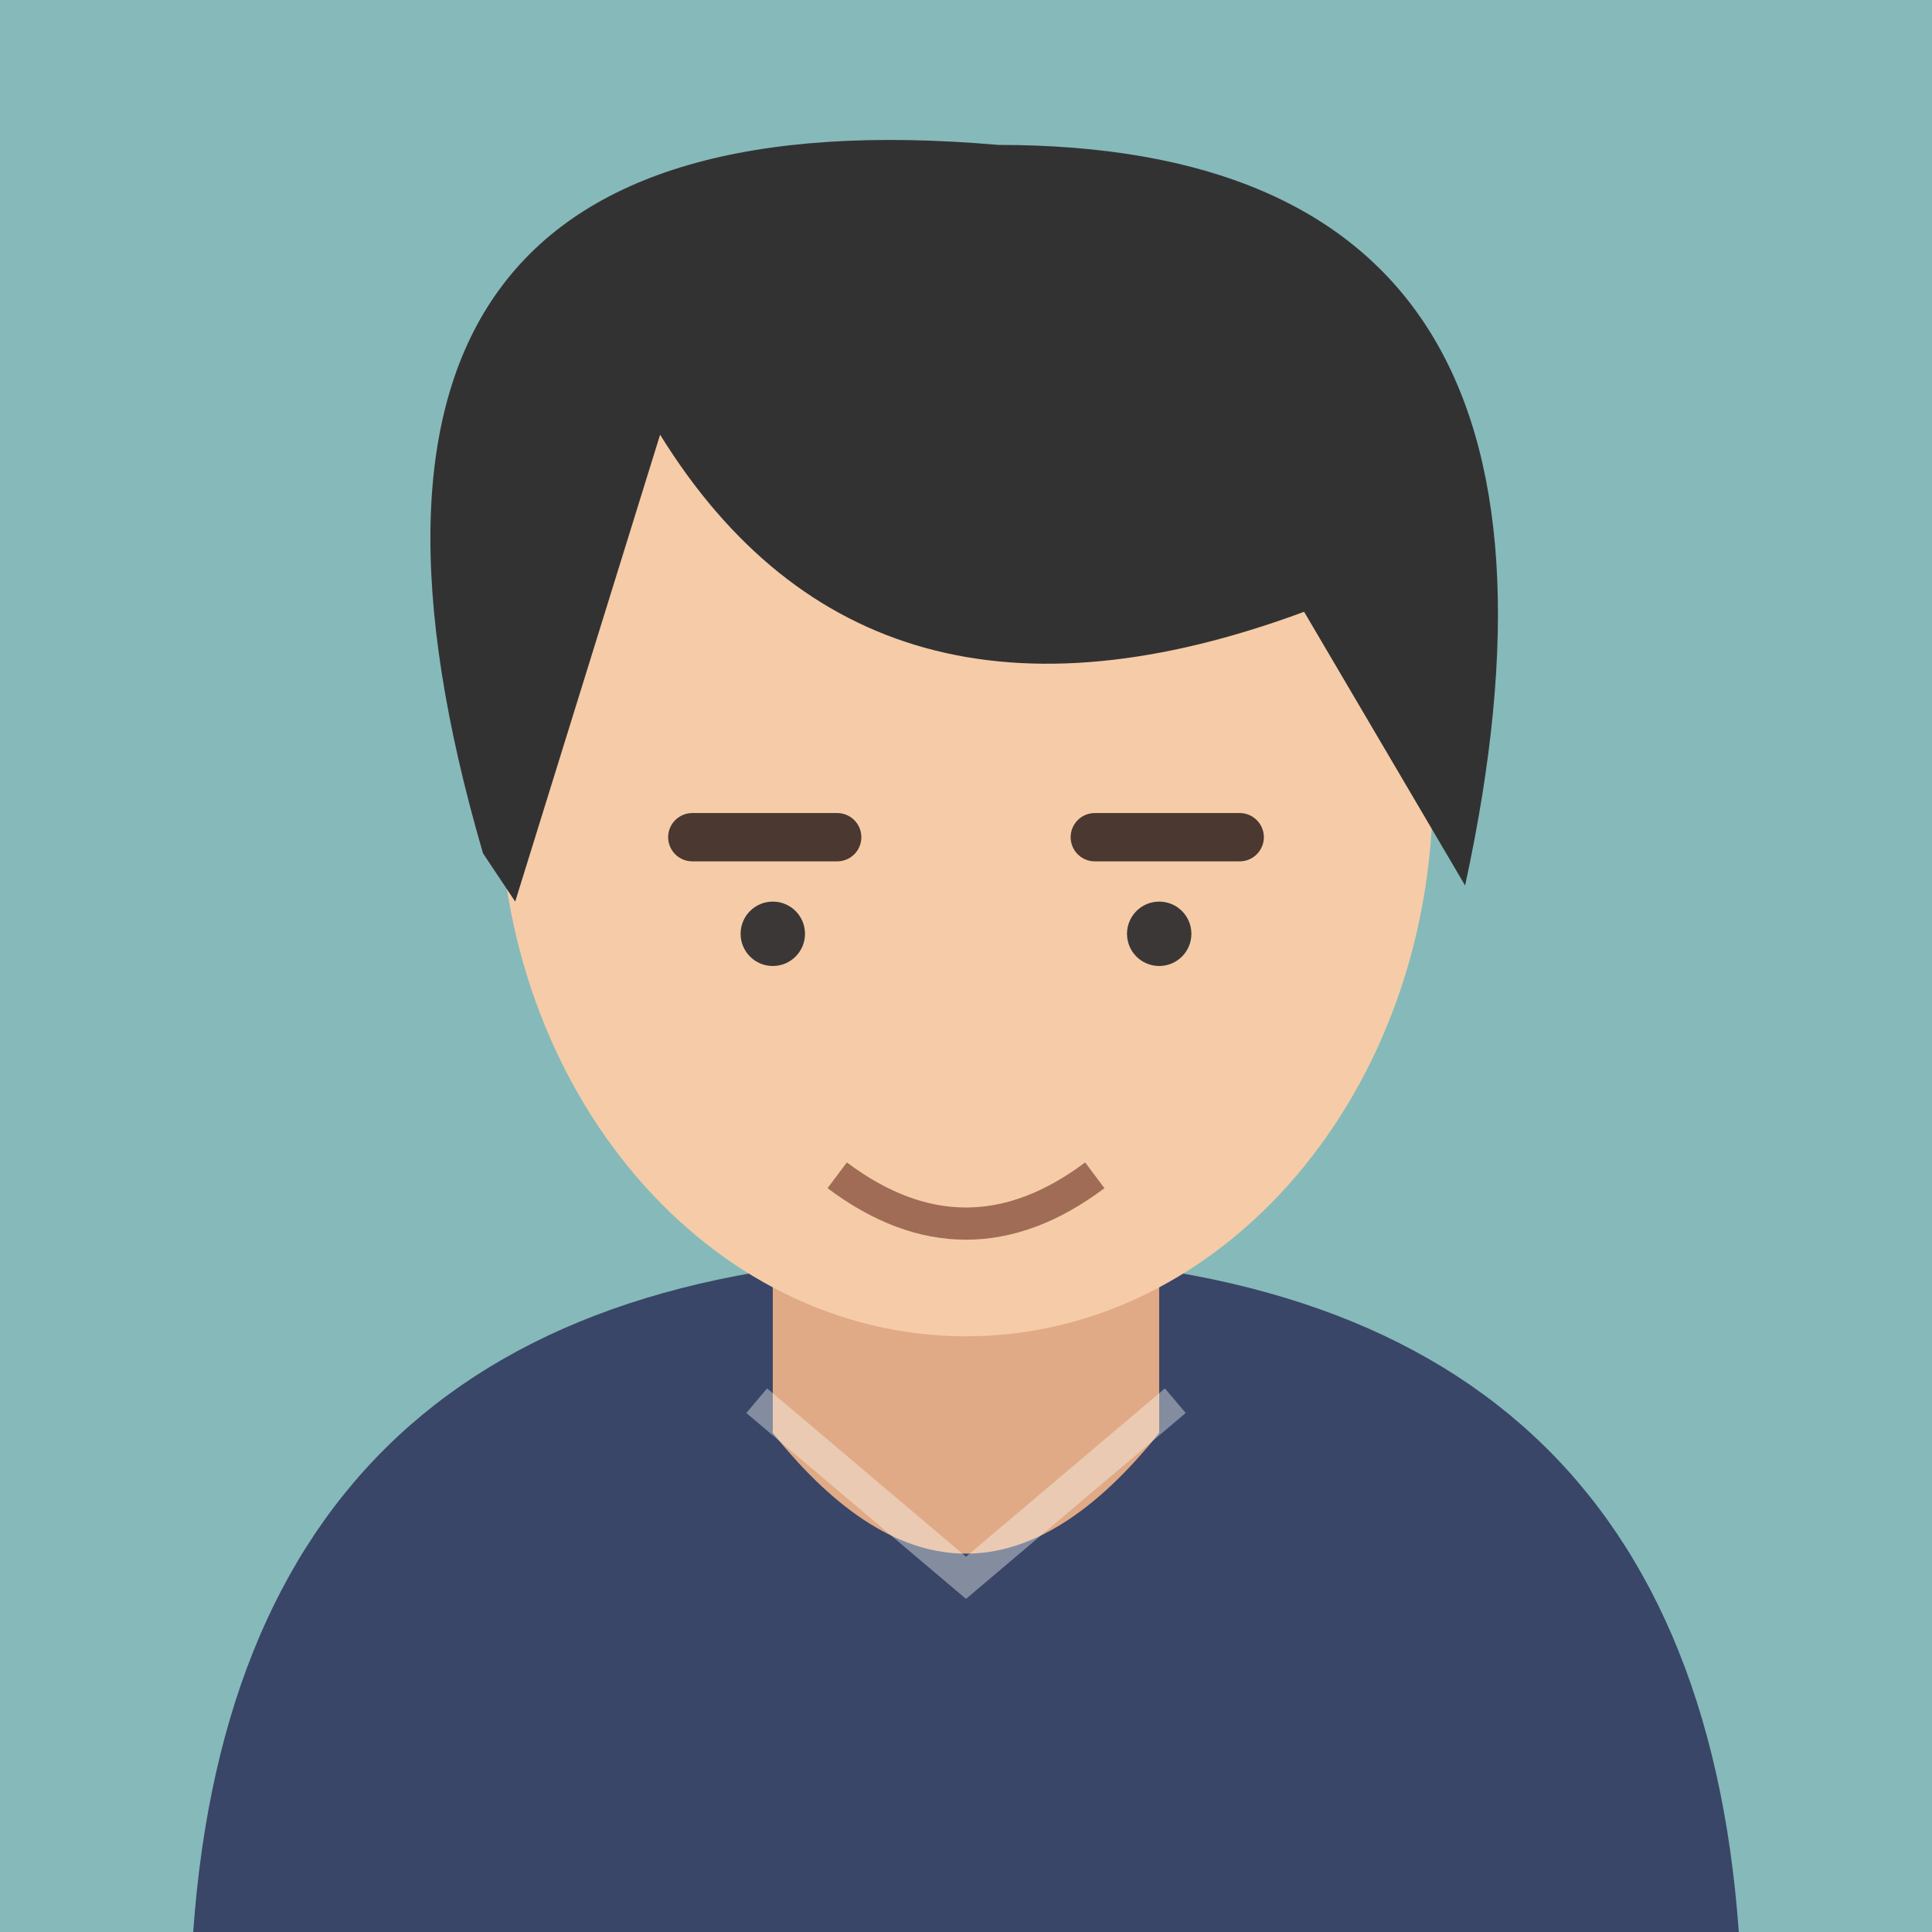
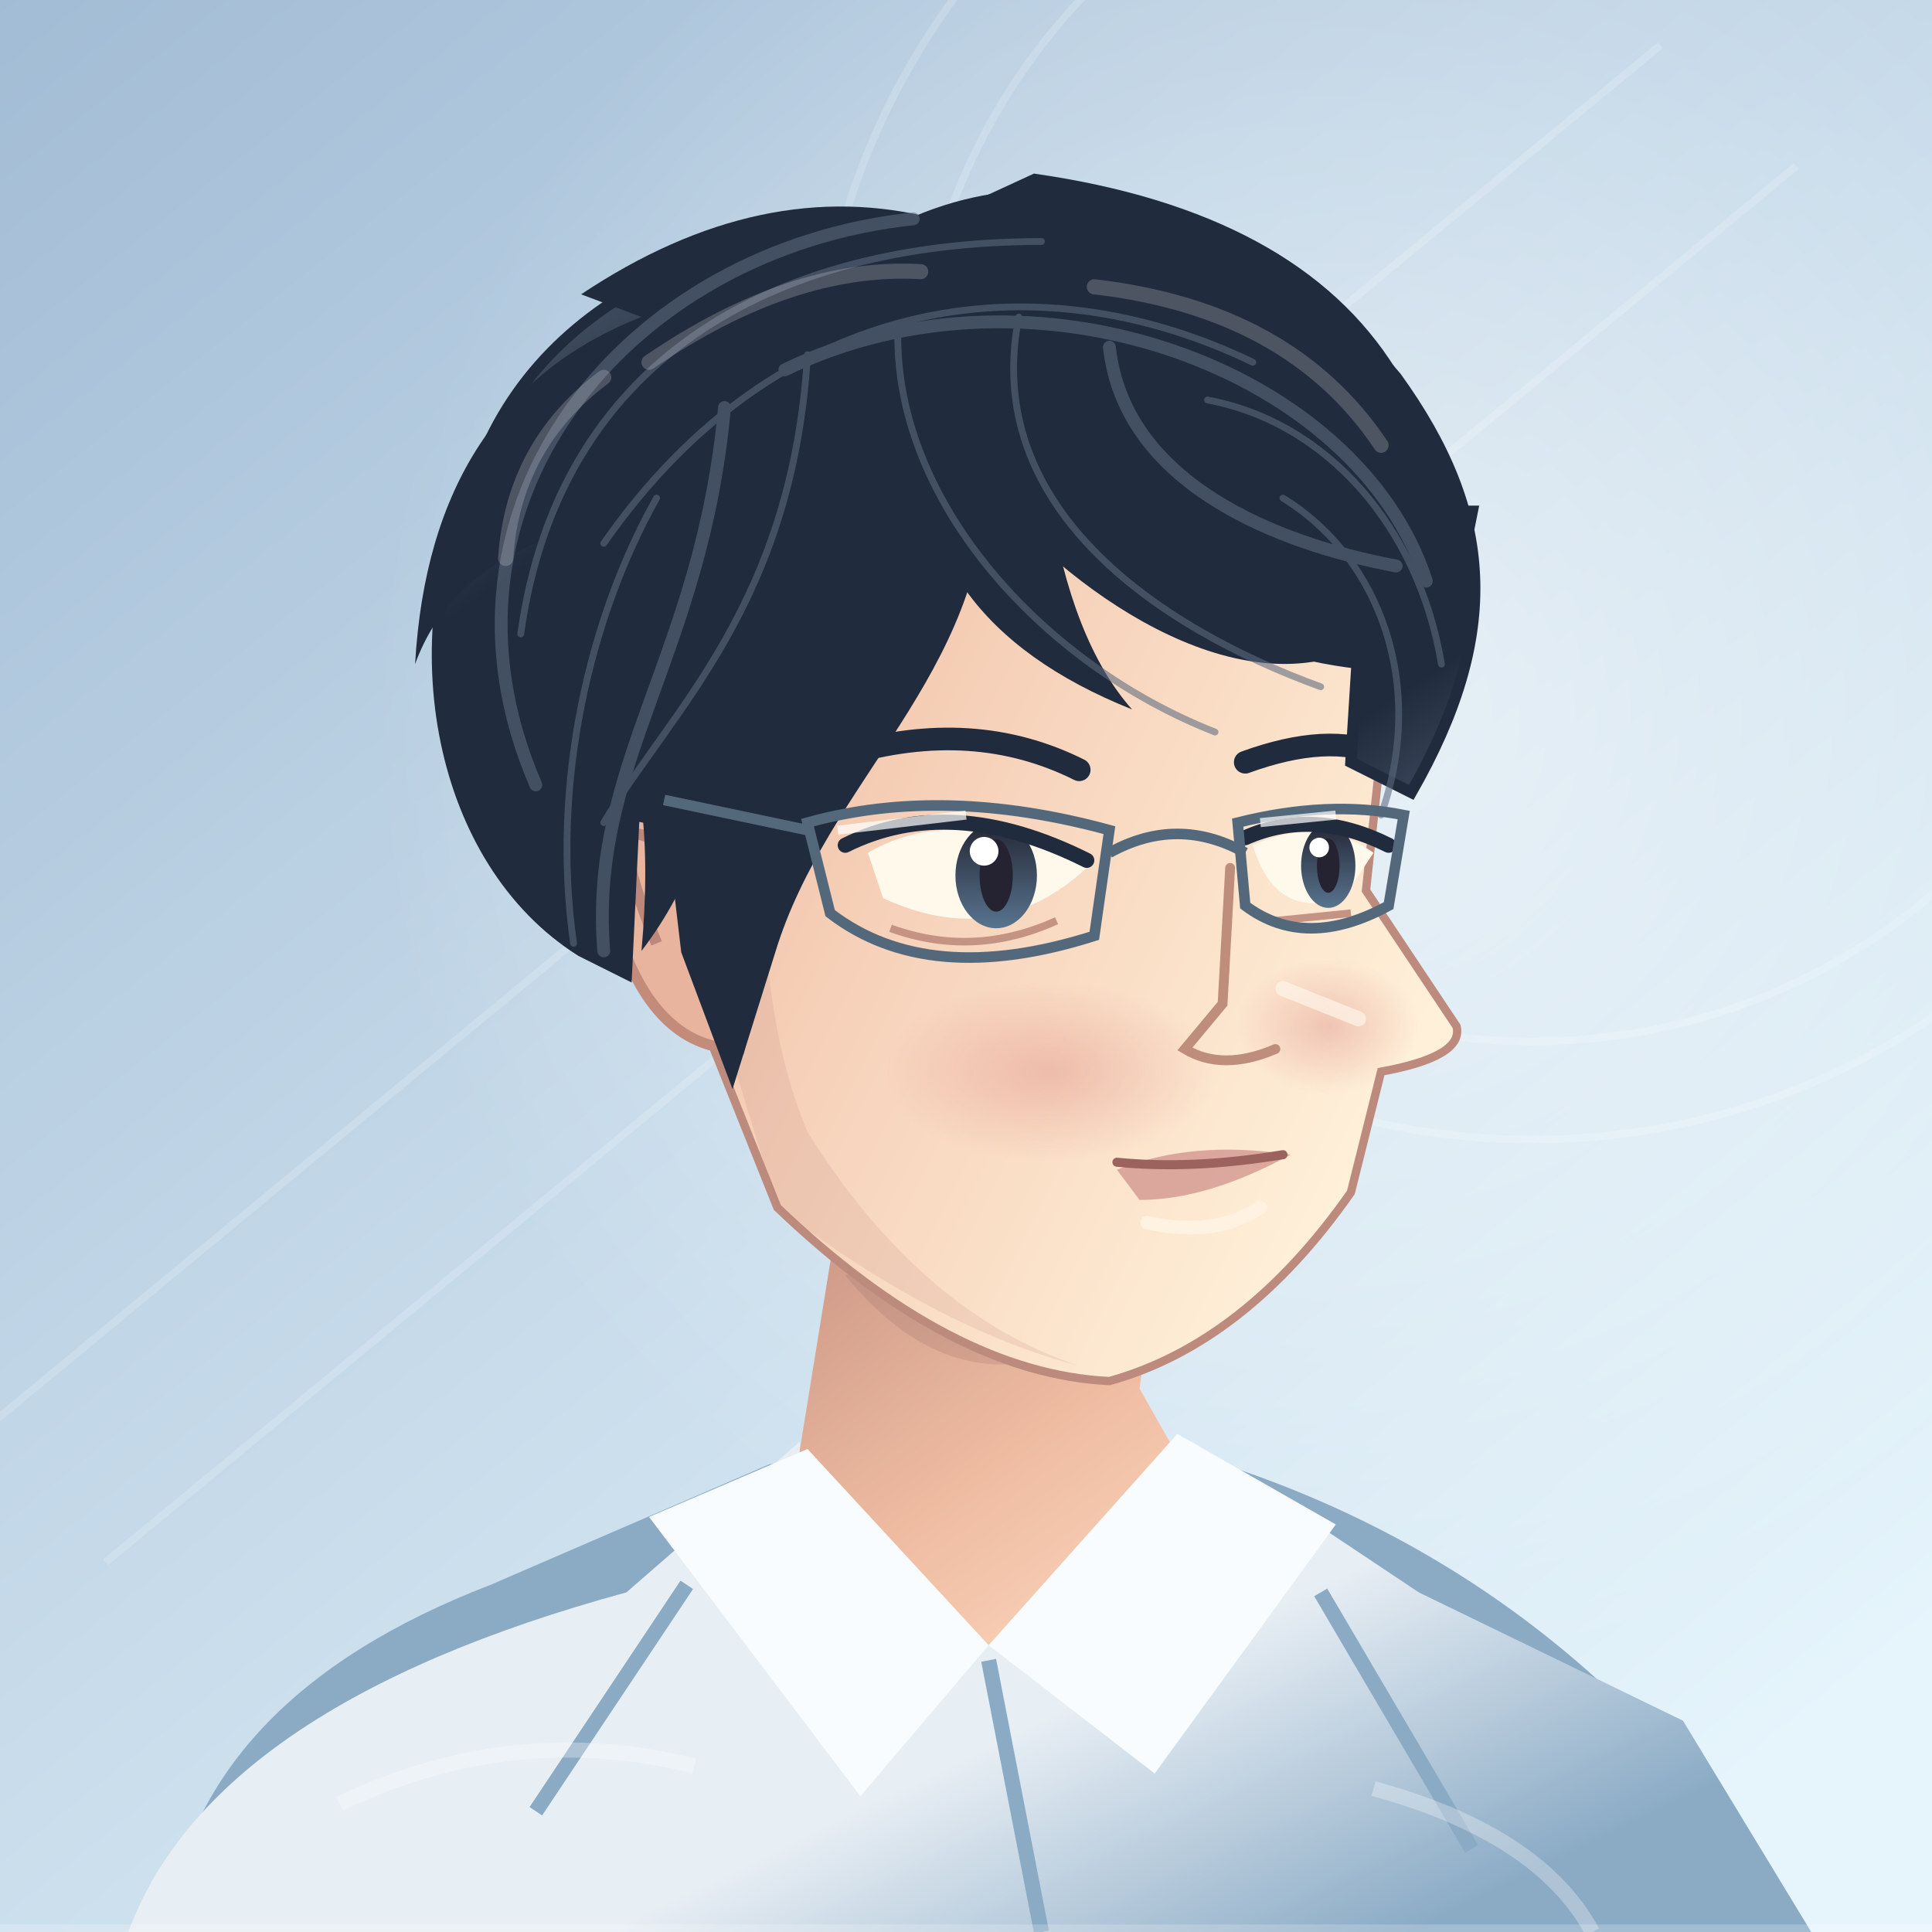
- <svg xmlns="http://www.w3.org/2000/svg" viewBox="0 0 120 120">
-   <rect width="120" height="120" fill="#86b9ba" />
-   <path d="M12 120q3-42 48-42t48 42" fill="#394667" />
-   <path d="M48 70h24v19q-12 15-24 0" fill="#dfaa85" />
-   <ellipse cx="60" cy="49" rx="29" ry="34" fill="#f5cca7" />
-   <path d="M30 53Q16 5 62 9q39 0 29 46l-10-17Q54 48 41 27L32 56" fill="#333233" />
-   <path d="M43 52h9m16 0h9" stroke="#4a3831" stroke-width="3" stroke-linecap="round" />
-   <circle cx="48" cy="58" r="2" fill="#3c3737" />
-   <circle cx="72" cy="58" r="2" fill="#3c3737" />
-   <path d="M52 73q8 6 16 0" stroke="#a16c55" stroke-width="2" fill="none" />
-   <path d="M47 87l13 11 13-11" stroke="#ffffff60" stroke-width="2" fill="none" />
+ <svg xmlns="http://www.w3.org/2000/svg" width="512" height="512" viewBox="0 0 256 256" role="img" aria-label="原创插画玩家头像">
+   <defs>
+     <linearGradient id="bg" x2=".8" y2="1">
+       <stop stop-color="#a2bcd5" />
+       <stop offset="1" stop-color="#e6f5fc" />
+     </linearGradient>
+     <radialGradient id="halo">
+       <stop stop-color="#fff" stop-opacity=".55" />
+       <stop offset="1" stop-color="#fff" stop-opacity="0" />
+     </radialGradient>
+     <linearGradient id="skin" x1="0" x2="1" y2=".6">
+       <stop stop-color="#e4ad96" />
+       <stop offset=".46" stop-color="#f6cfb7" />
+       <stop offset="1" stop-color="#fff0d9" />
+     </linearGradient>
+     <linearGradient id="neck" x2=".8" y2="1">
+       <stop stop-color="#bd897b" />
+       <stop offset=".65" stop-color="#efbca2" />
+       <stop offset="1" stop-color="#f9d5bb" />
+     </linearGradient>
+     <linearGradient id="hair" x2=".8" y2="1">
+       <stop stop-color="#5d6a7f" />
+       <stop offset=".3" stop-color="#202b3d" />
+       <stop offset=".8" stop-color="#202b3d" />
+       <stop offset="1" stop-color="#5d6a7f" />
+     </linearGradient>
+     <linearGradient id="coat" x2="1" y2=".6">
+       <stop stop-color="#e7eef4" />
+       <stop offset=".65" stop-color="#e7eef4" />
+       <stop offset="1" stop-color="#8babc5" />
+     </linearGradient>
+     <linearGradient id="iris" x2="0" y2="1">
+       <stop stop-color="#242735" />
+       <stop offset="1" stop-color="#58748e" />
+     </linearGradient>
+     <radialGradient id="blush">
+       <stop stop-color="#d9857e" stop-opacity=".38" />
+       <stop offset="1" stop-color="#d9857e" stop-opacity="0" />
+     </radialGradient>
+   </defs>
+   <path fill="url(#bg)" d="M0 0h256v256H0z" />
+   <circle cx="179" cy="95" r="131" fill="url(#halo)" />
+   <g fill="none" stroke="#fff" opacity=".17">
+     <circle cx="203" cy="56" r="82" />
+     <circle cx="203" cy="56" r="95" />
+     <path d="M14 207L238 22M-4 191L220 6" />
+   </g>
+   <path d="M22 256Q26 225 65 210L102 194L162 194Q211 210 239 256Z" fill="#8babc5" />
+   <path d="M112 155L106 192L91 204Q117 233 164 207L151 184L155 154Z" fill="url(#neck)" />
+   <path d="M112 169Q130 191 153 172L150 155Z" fill="#976a64" opacity=".22" />
+   <path d="M83 211L106 191Q105 211 130 219L158 191L188 211L223 228L240 256H17Q28 226 83 211Z" fill="url(#coat)" />
+   <path d="M107 192L86 201L114 238L131 218Z" fill="#f8fcff" />
+   <path d="M156 190L177 202L153 235L131 218Z" fill="#f8fcff" />
+   <path d="M131 220L138 256M91 210L71 240M175 211L195 245" stroke="#8babc5" fill="none" stroke-width="2" />
+   <path d="M45 239Q68 228 92 234M182 237Q204 243 211 256" stroke="#fff" stroke-opacity=".3" stroke-width="2" fill="none" />
+   <path d="M80 96C77 71 92 51 120 46C157 40 182 59 184 90L181 118L193 136Q194 140 183 142L179 158Q165 178 147 183Q126 182 103 160L91 130Z" fill="url(#skin)" stroke="#bc8b7d" stroke-width="1.1" />
+   <path d="M87 101C77 99 76 113 82 124Q87 139 98 139L101 125Z" fill="#e8b49e" stroke="#c38b79" stroke-width="1.4" />
+   <path d="M86 111Q80 108 87 125M88 116Q94 114 95 127" stroke="#bd877a" fill="none" stroke-width="1.5" />
+   <path d="M102 99Q99 131 107 150Q122 174 143 181Q124 176 103 160L96 137Z" fill="#b47871" opacity=".15" />
+   <ellipse cx="139" cy="142" rx="22" ry="12" fill="url(#blush)" />
+   <ellipse cx="176" cy="136" rx="12" ry="9" fill="url(#blush)" />
+   <path d="M163 115L162 133L157 139Q162 142 169 139" fill="none" stroke="#bf8d7b" stroke-width="1.3" stroke-linecap="round" />
+   <path d="M170 131L180 135" stroke="#fff5e8" stroke-width="2" stroke-linecap="round" opacity=".7" />
+   <path d="M115 113Q127 106 144 115Q132 126 117 119Z" fill="#fff9ec" />
+   <path d="M166 112Q175 108 182 113L178 119Q169 122 166 112Z" fill="#fff9ec" />
+   <ellipse cx="132" cy="116" rx="5.4" ry="7" fill="url(#iris)" />
+   <ellipse cx="176" cy="114.7" rx="3.6" ry="5.6" fill="url(#iris)" />
+   <ellipse cx="132" cy="116" rx="2.2" ry="4.8" fill="#252331" />
+   <ellipse cx="176" cy="114.7" rx="1.5" ry="3.6" fill="#252331" />
+   <circle cx="130.4" cy="112.8" r="1.9" fill="#fff" />
+   <circle cx="174.8" cy="112.3" r="1.3" fill="#fff" />
+   <path d="M112 112Q126 105 144 114M165 111Q174 107 184 112" stroke="#202b3d" fill="none" stroke-width="2" stroke-linecap="round" />
+   <path d="M118 123Q129 127 140 122M169 122L179 121" stroke="#c59384" fill="none" stroke-width="1" />
+   <path d="M112 100Q129 95 143 102M165 101Q176 97 183 100" fill="none" stroke="#202b3d" stroke-width="3" stroke-linecap="round" />
+   <path d="M148 155Q158 151 171 153Q160 159 151 159Z" fill="#cd8c87" opacity=".7" />
+   <path d="M148 154Q158 155 170 153" fill="none" stroke="#9c635e" stroke-width="1.2" stroke-linecap="round" />
+   <path d="M152 162Q161 164 167 160" fill="none" stroke="#fff2e0" stroke-width="1.8" stroke-linecap="round" />
+   <path d="M77 126C58 114 53 85 63 63C72 37 101 29 120 30C148 17 175 38 185 50C198 68 199 84 187 105L179 101L180 85C164 93 142 78 130 63C130 89 109 103 102 126L97 142L91 126L89 109L84 108L83 129Z" fill="url(#hair)" stroke="#202b3d" stroke-width="1.5" />
+   <path d="M71 72Q59 77 55 88Q57 53 85 42L77 39Q101 23 124 29L137 23Q172 28 185 49Q170 39 157 40Q181 49 189 67L196 67L193 82Q178 79 168 68Q177 86 185 89Q158 88 139 66Q142 85 150 94Q120 82 122 55Q108 82 96 94Q95 113 85 126Q87 104 81 93Z" fill="#202b3d" />
+   <g fill="none" stroke="#5d6a7f" stroke-linecap="round" opacity=".58">
+     <path d="M71 104C55 67 83 33 121 29" stroke-width="1.7" />
+     <path d="M69 84C74 48 102 32 138 32" stroke-width="0.9" />
+     <path d="M80 72C103 39 137 34 166 48" stroke-width="0.9" />
+     <path d="M104 49C137 33 180 49 189 77" stroke-width="1.7" />
+     <path d="M119 43C118 66 138 88 161 97" stroke-width="0.9" />
+     <path d="M135 42C130 67 153 83 175 91" stroke-width="0.9" />
+     <path d="M147 46C149 64 169 72 185 75" stroke-width="1.7" />
+     <path d="M160 53C176 56 188 70 191 88" stroke-width="0.9" />
+     <path d="M107 47C105 80 89 94 80 109" stroke-width="0.9" />
+     <path d="M96 54C93 87 78 101 80 126" stroke-width="1.7" />
+     <path d="M87 66C78 82 73 104 76 125" stroke-width="0.9" />
+     <path d="M170 66C183 74 189 91 183 108" stroke-width="0.9" />
+   </g>
+   <path d="M86 48Q105 35 122 36M145 38Q171 41 183 59M67 74Q68 59 80 50" fill="none" stroke="#e5dfe0" stroke-opacity=".23" stroke-width="2" stroke-linecap="round" />
+   <g fill="none" stroke="#53697b" stroke-width="1.4">
+     <path d="M107 109Q125 104 147 110L145 124Q123 131 110 121ZM164 109Q176 106 186 108L184 120Q173 126 165 120Z" />
+     <path d="M147 113Q156 108 165 113M107 110L88 106" />
+   </g>
+   <path d="M111 110L128 108M167 109L177 108" stroke="#fff" stroke-width="1.2" opacity=".7" />
+   <path d="M0 255.5H256" stroke="#fff" stroke-opacity=".2" />
</svg>
